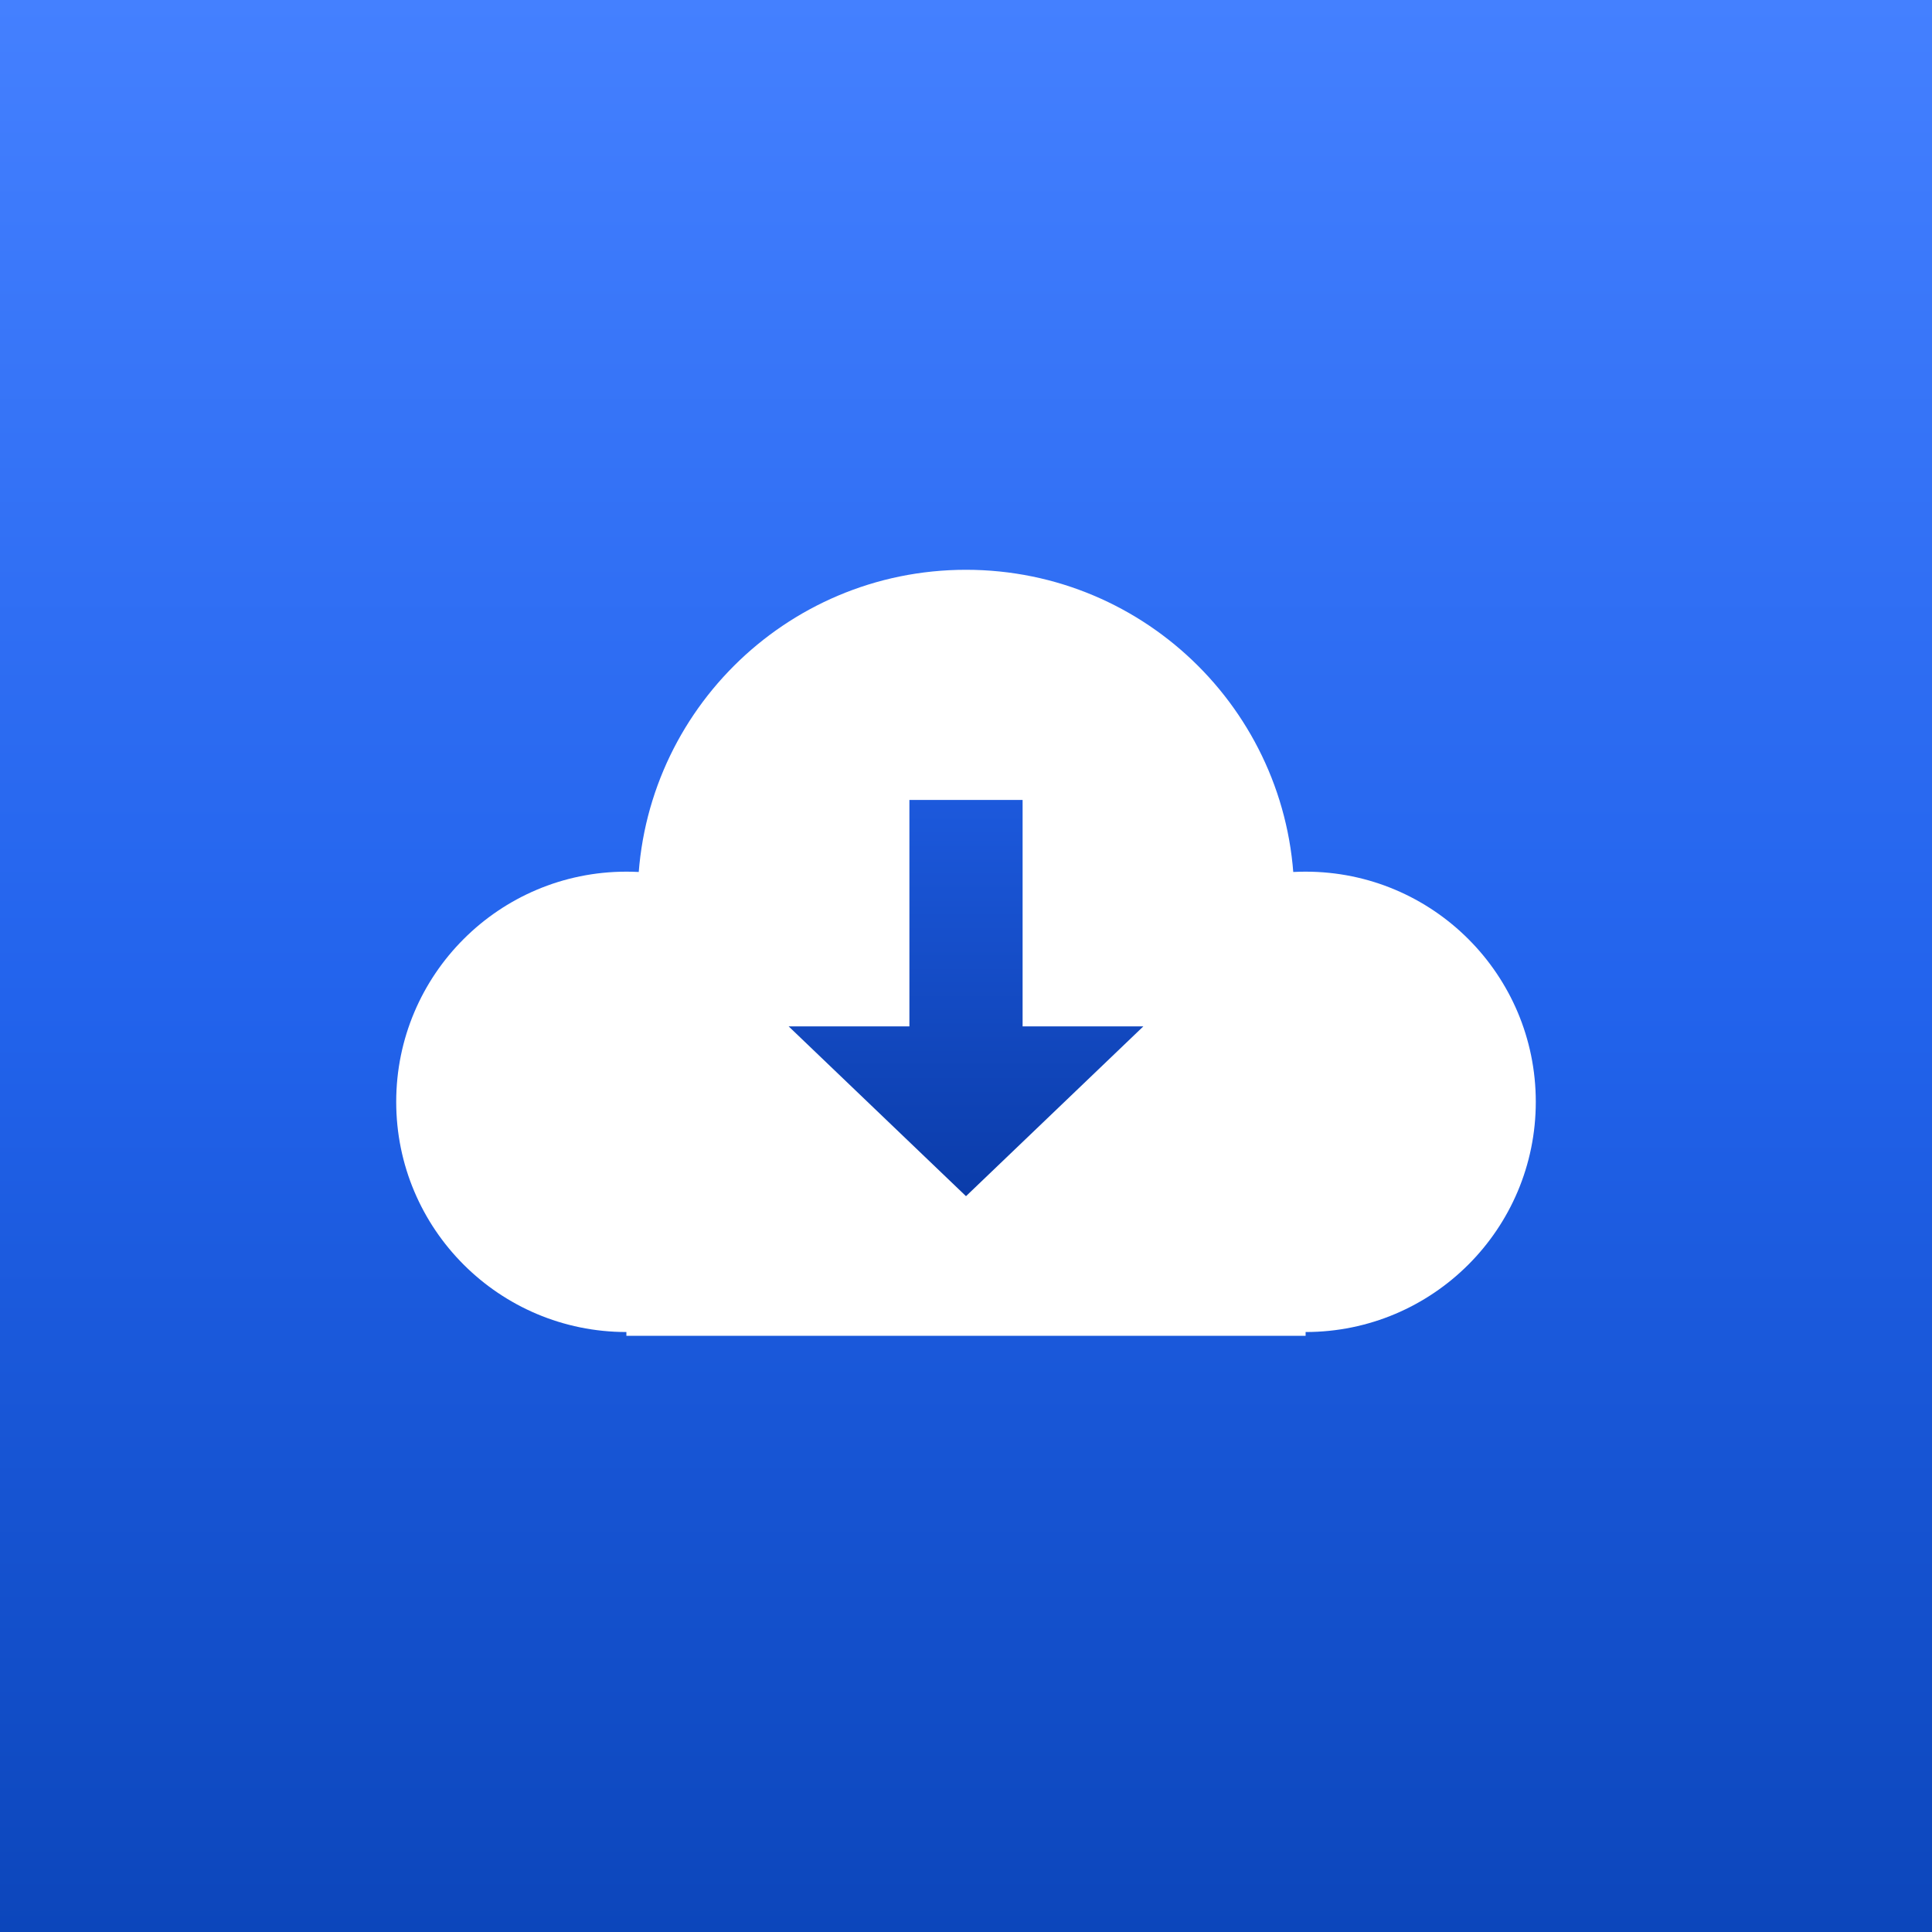
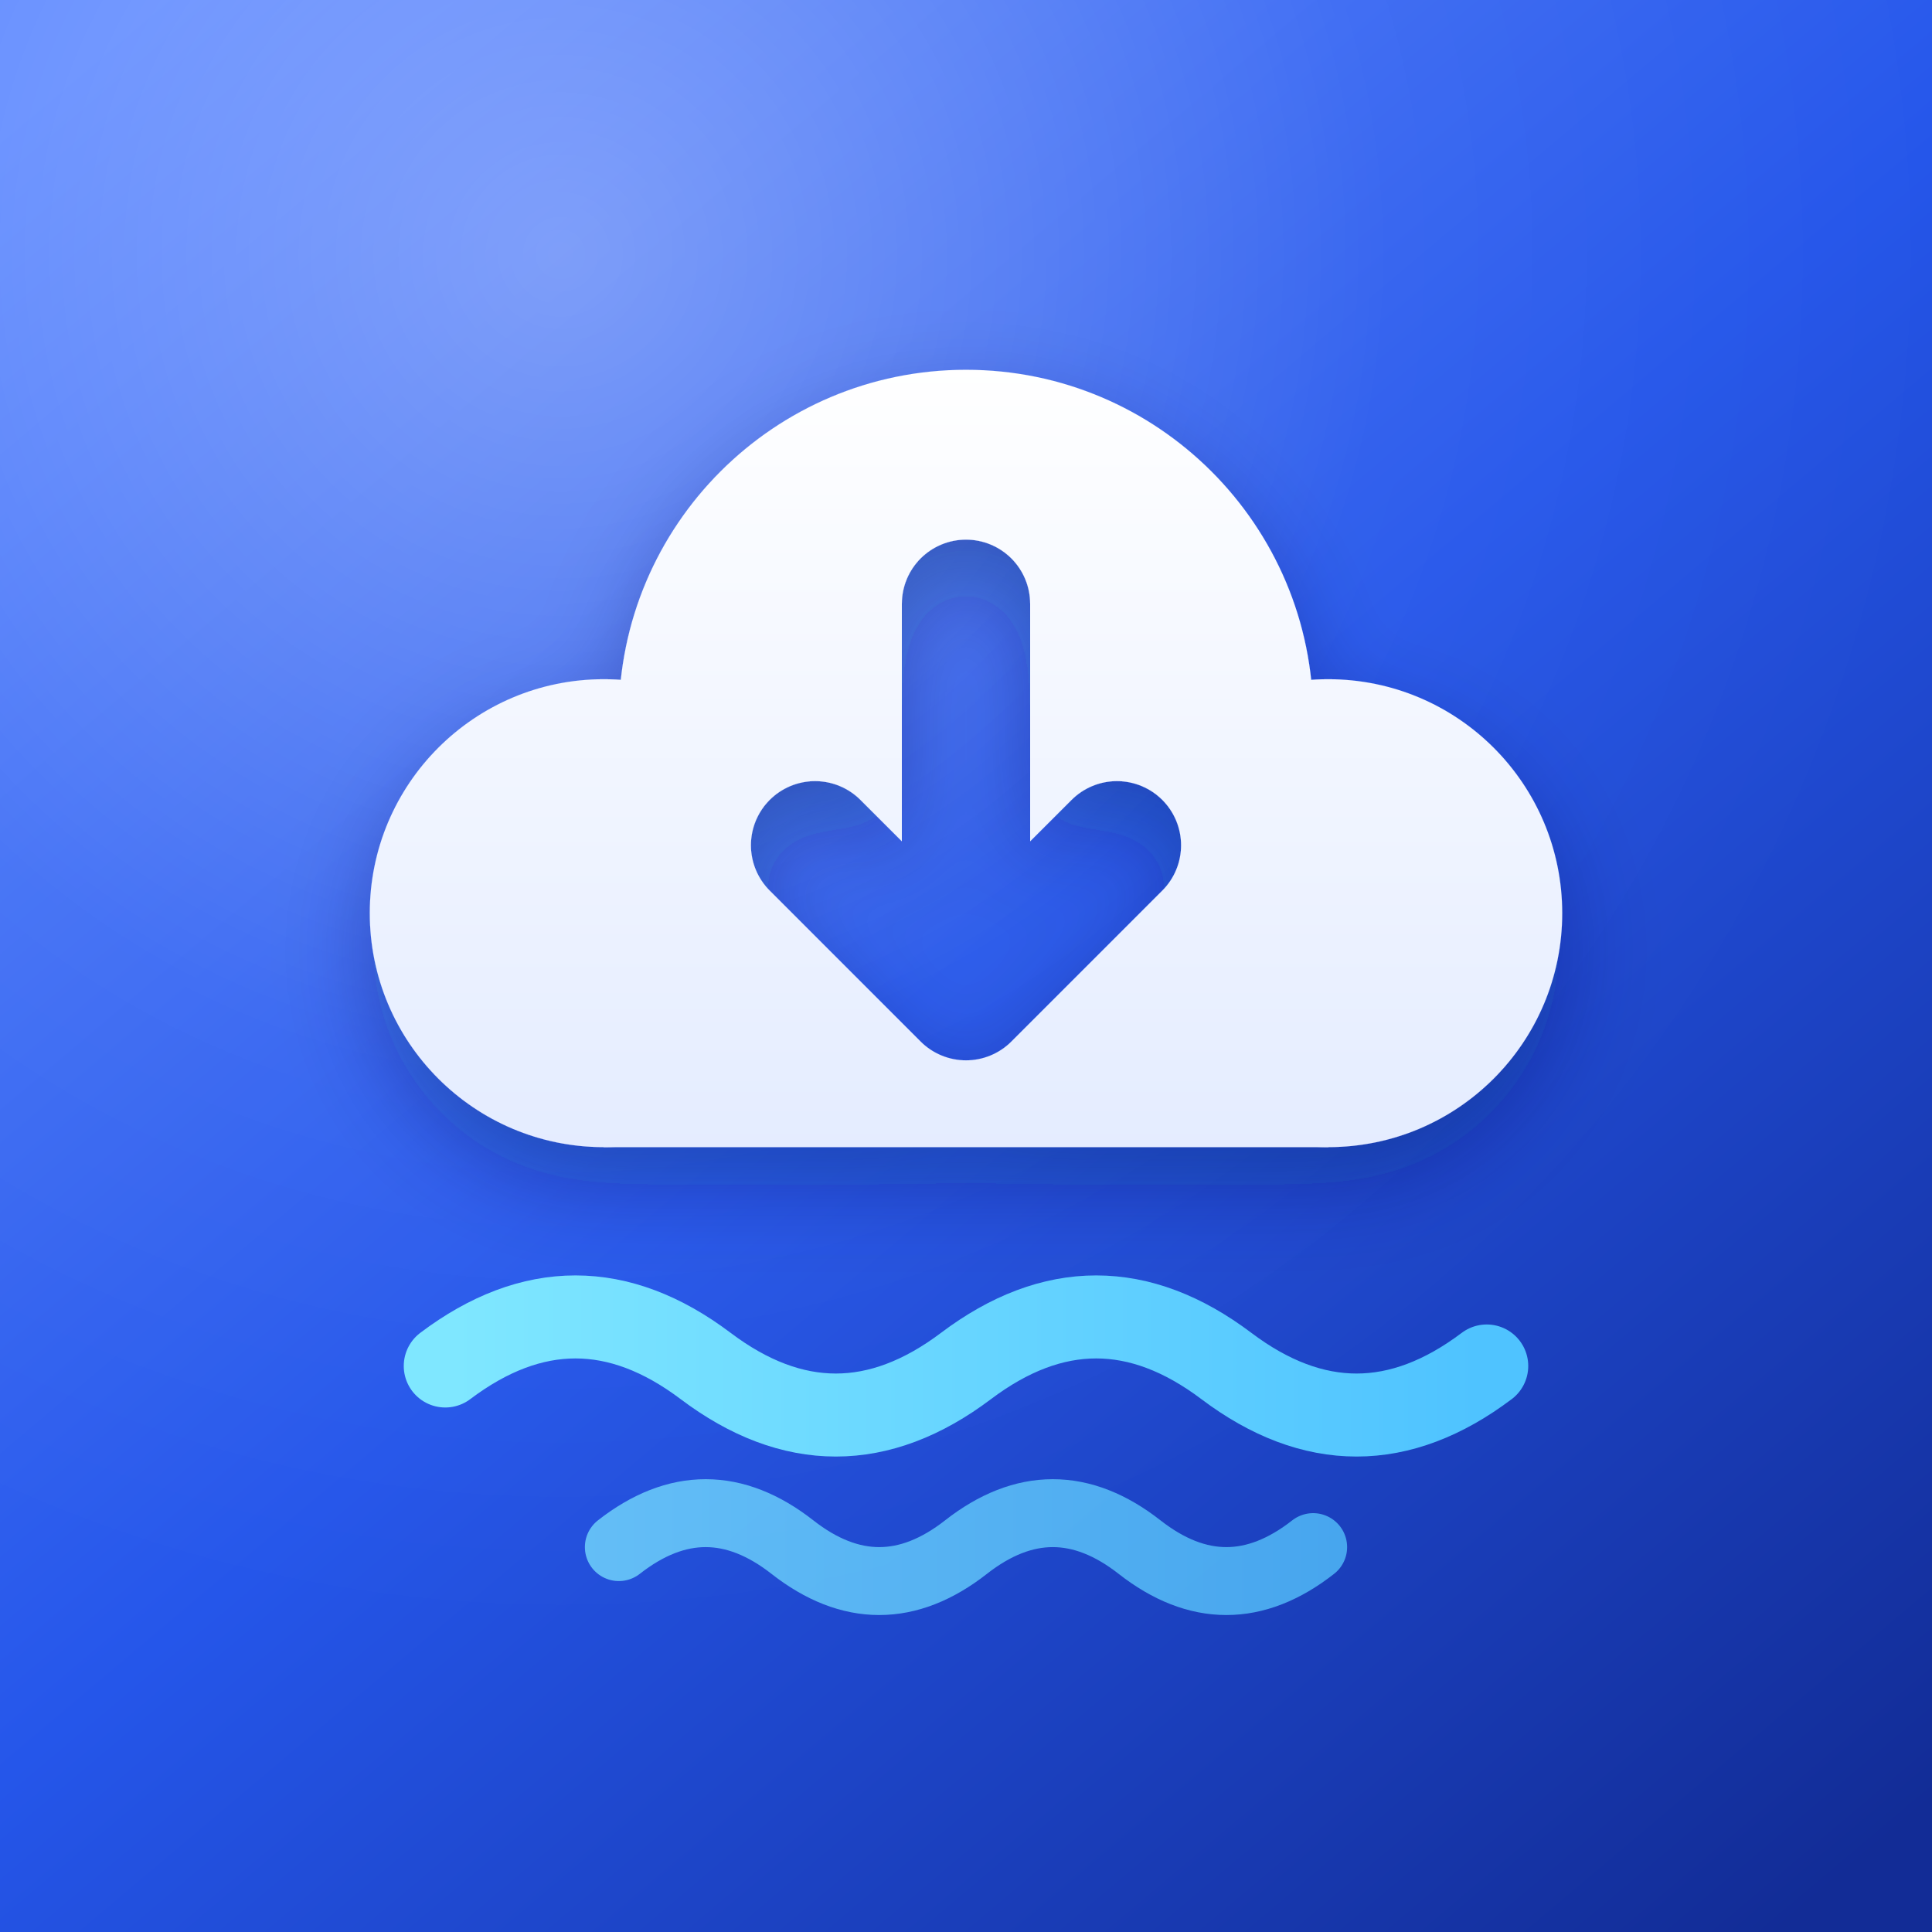
<svg xmlns="http://www.w3.org/2000/svg" viewBox="0 0 512 512" width="512" height="512">
  <defs>
-     <linearGradient id="bg" x1="256" y1="0" x2="256" y2="512" gradientUnits="userSpaceOnUse">
-       <stop offset="0" stop-color="#4480FF" />
-       <stop offset="0.52" stop-color="#2263EC" />
-       <stop offset="1" stop-color="#0C46BB" />
+     <linearGradient id="bg" x1="40" y1="0" x2="472" y2="512" gradientUnits="userSpaceOnUse">
+       <stop offset="0" stop-color="#5A86FF" />
+       <stop offset="0.5" stop-color="#2556EA" />
+       <stop offset="1" stop-color="#122C96" />
    </linearGradient>
-     <linearGradient id="arrow" x1="256" y1="208" x2="256" y2="320" gradientUnits="userSpaceOnUse">
-       <stop offset="0" stop-color="#1D5ADE" />
-       <stop offset="1" stop-color="#0A3BA8" />
+     <radialGradient id="shine" cx="0" cy="0" r="1" gradientUnits="userSpaceOnUse" gradientTransform="translate(150 70) rotate(45) scale(360)">
+       <stop offset="0" stop-color="#FFFFFF" stop-opacity="0.30" />
+       <stop offset="0.6" stop-color="#FFFFFF" stop-opacity="0.04" />
+       <stop offset="1" stop-color="#FFFFFF" stop-opacity="0" />
+     </radialGradient>
+     <linearGradient id="cloudFill" x1="256" y1="96" x2="256" y2="306" gradientUnits="userSpaceOnUse">
+       <stop offset="0" stop-color="#FFFFFF" />
+       <stop offset="1" stop-color="#E4ECFF" />
    </linearGradient>
-     <clipPath id="cloud">
-       <circle cx="256" cy="238" r="87" />
-       <circle cx="166" cy="292" r="61" />
-       <circle cx="346" cy="292" r="61" />
-       <rect x="166" y="280" width="180" height="74" />
-     </clipPath>
+     <linearGradient id="wave" x1="120" y1="0" x2="392" y2="0" gradientUnits="userSpaceOnUse">
+       <stop offset="0" stop-color="#7FE7FF" />
+       <stop offset="1" stop-color="#4FC3FF" />
+     </linearGradient>
+     <mask id="cut" maskUnits="userSpaceOnUse" x="0" y="0" width="512" height="512">
+       <rect width="512" height="512" fill="#FFFFFF" />
+       <path d="M256 160 V 262 M 216 224 L 256 264 L 296 224" fill="none" stroke="#000000" stroke-width="34" stroke-linecap="round" stroke-linejoin="round" />
+     </mask>
+     <filter id="shadow" x="-20%" y="-20%" width="140%" height="160%">
+       <feDropShadow dx="0" dy="10" stdDeviation="12" flood-color="#06195E" flood-opacity="0.35" />
+     </filter>
  </defs>
  <rect width="512" height="512" fill="url(#bg)" />
-   <g clip-path="url(#cloud)">
-     <circle cx="256" cy="238" r="87" fill="#FFFFFF" />
-     <circle cx="166" cy="292" r="61" fill="#FFFFFF" />
-     <circle cx="346" cy="292" r="61" fill="#FFFFFF" />
-     <rect x="166" y="280" width="180" height="74" fill="#FFFFFF" />
-     <path d="M241 212h30v60h32l-47 45-47-45h32z" fill="url(#arrow)" />
+   <rect width="512" height="512" fill="url(#shine)" />
+   <g filter="url(#shadow)">
+     <g mask="url(#cut)" fill="url(#cloudFill)">
+       <circle cx="256" cy="190" r="92" />
+       <circle cx="160" cy="242" r="62" />
+       <circle cx="352" cy="242" r="62" />
+       <rect x="160" y="220" width="192" height="84" />
+     </g>
  </g>
+   <path d="M118 362 q 34.5 -26 69 0 t 69 0 t 69 0 t 69 0" fill="none" stroke="url(#wave)" stroke-width="22" stroke-linecap="round" stroke-linejoin="round" />
+   <path d="M164 410 q 23 -18 46 0 t 46 0 t 46 0 t 46 0" fill="none" stroke="url(#wave)" stroke-opacity="0.75" stroke-width="18" stroke-linecap="round" stroke-linejoin="round" />
</svg>
